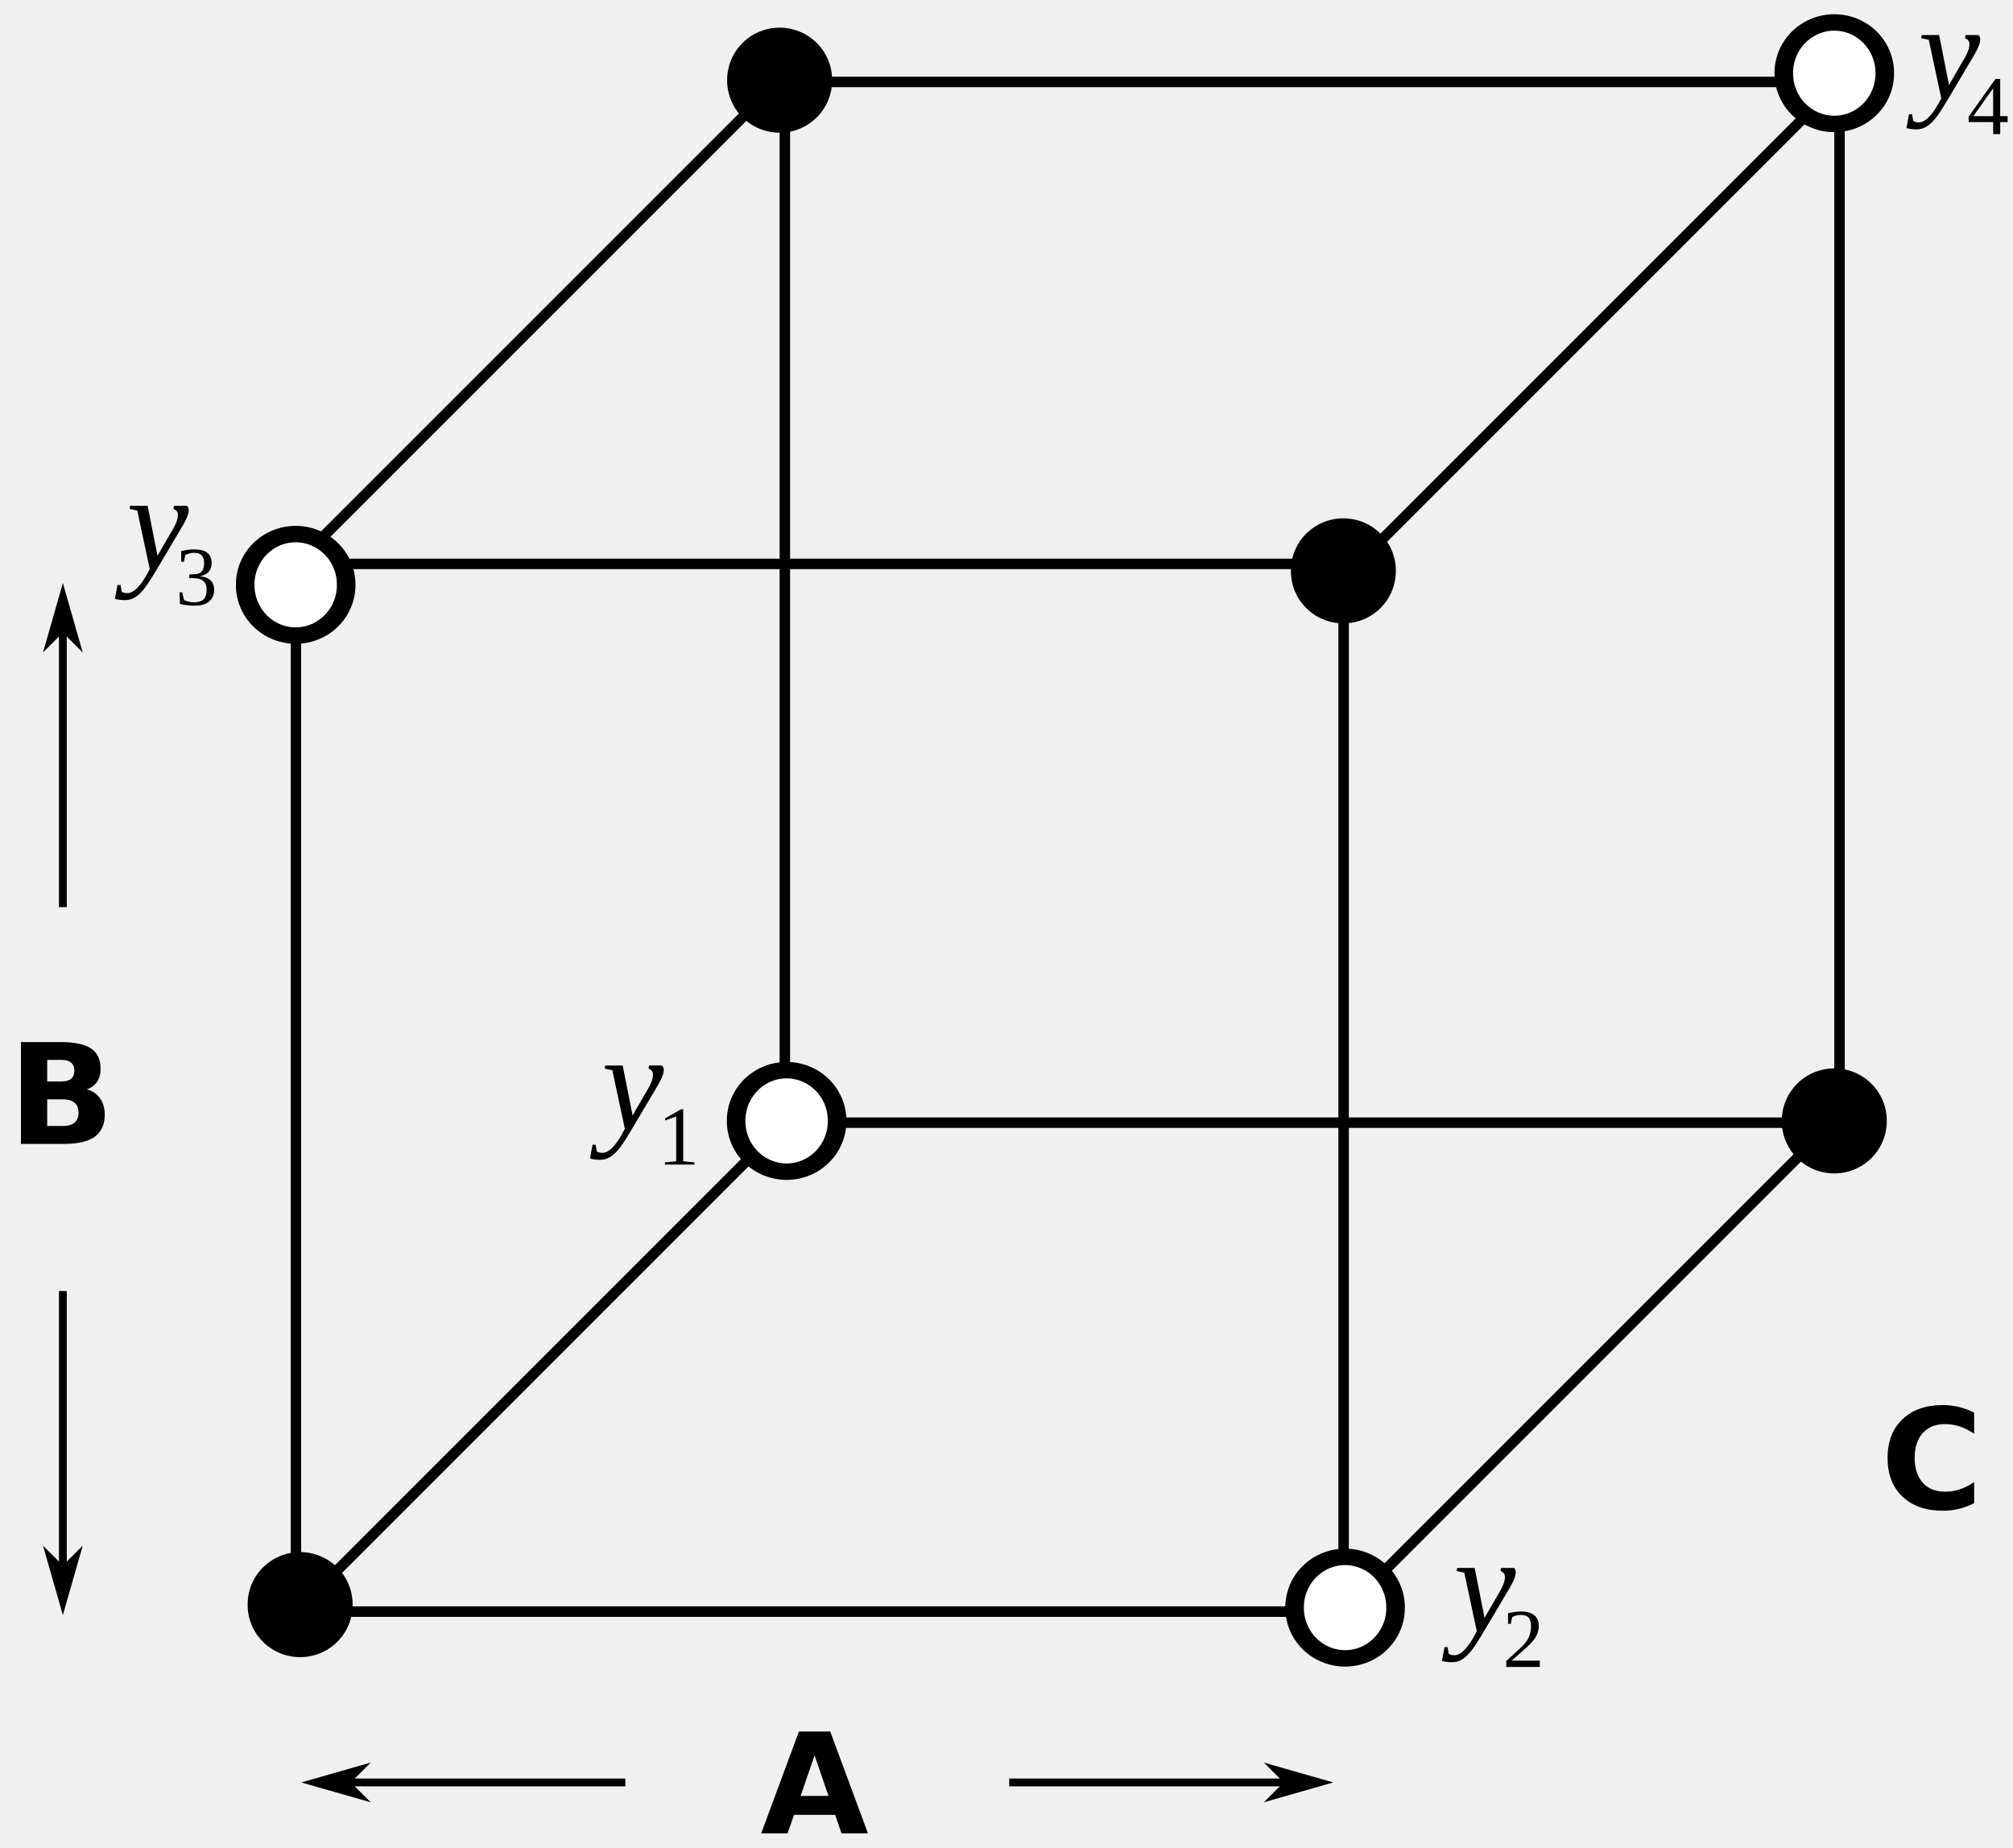
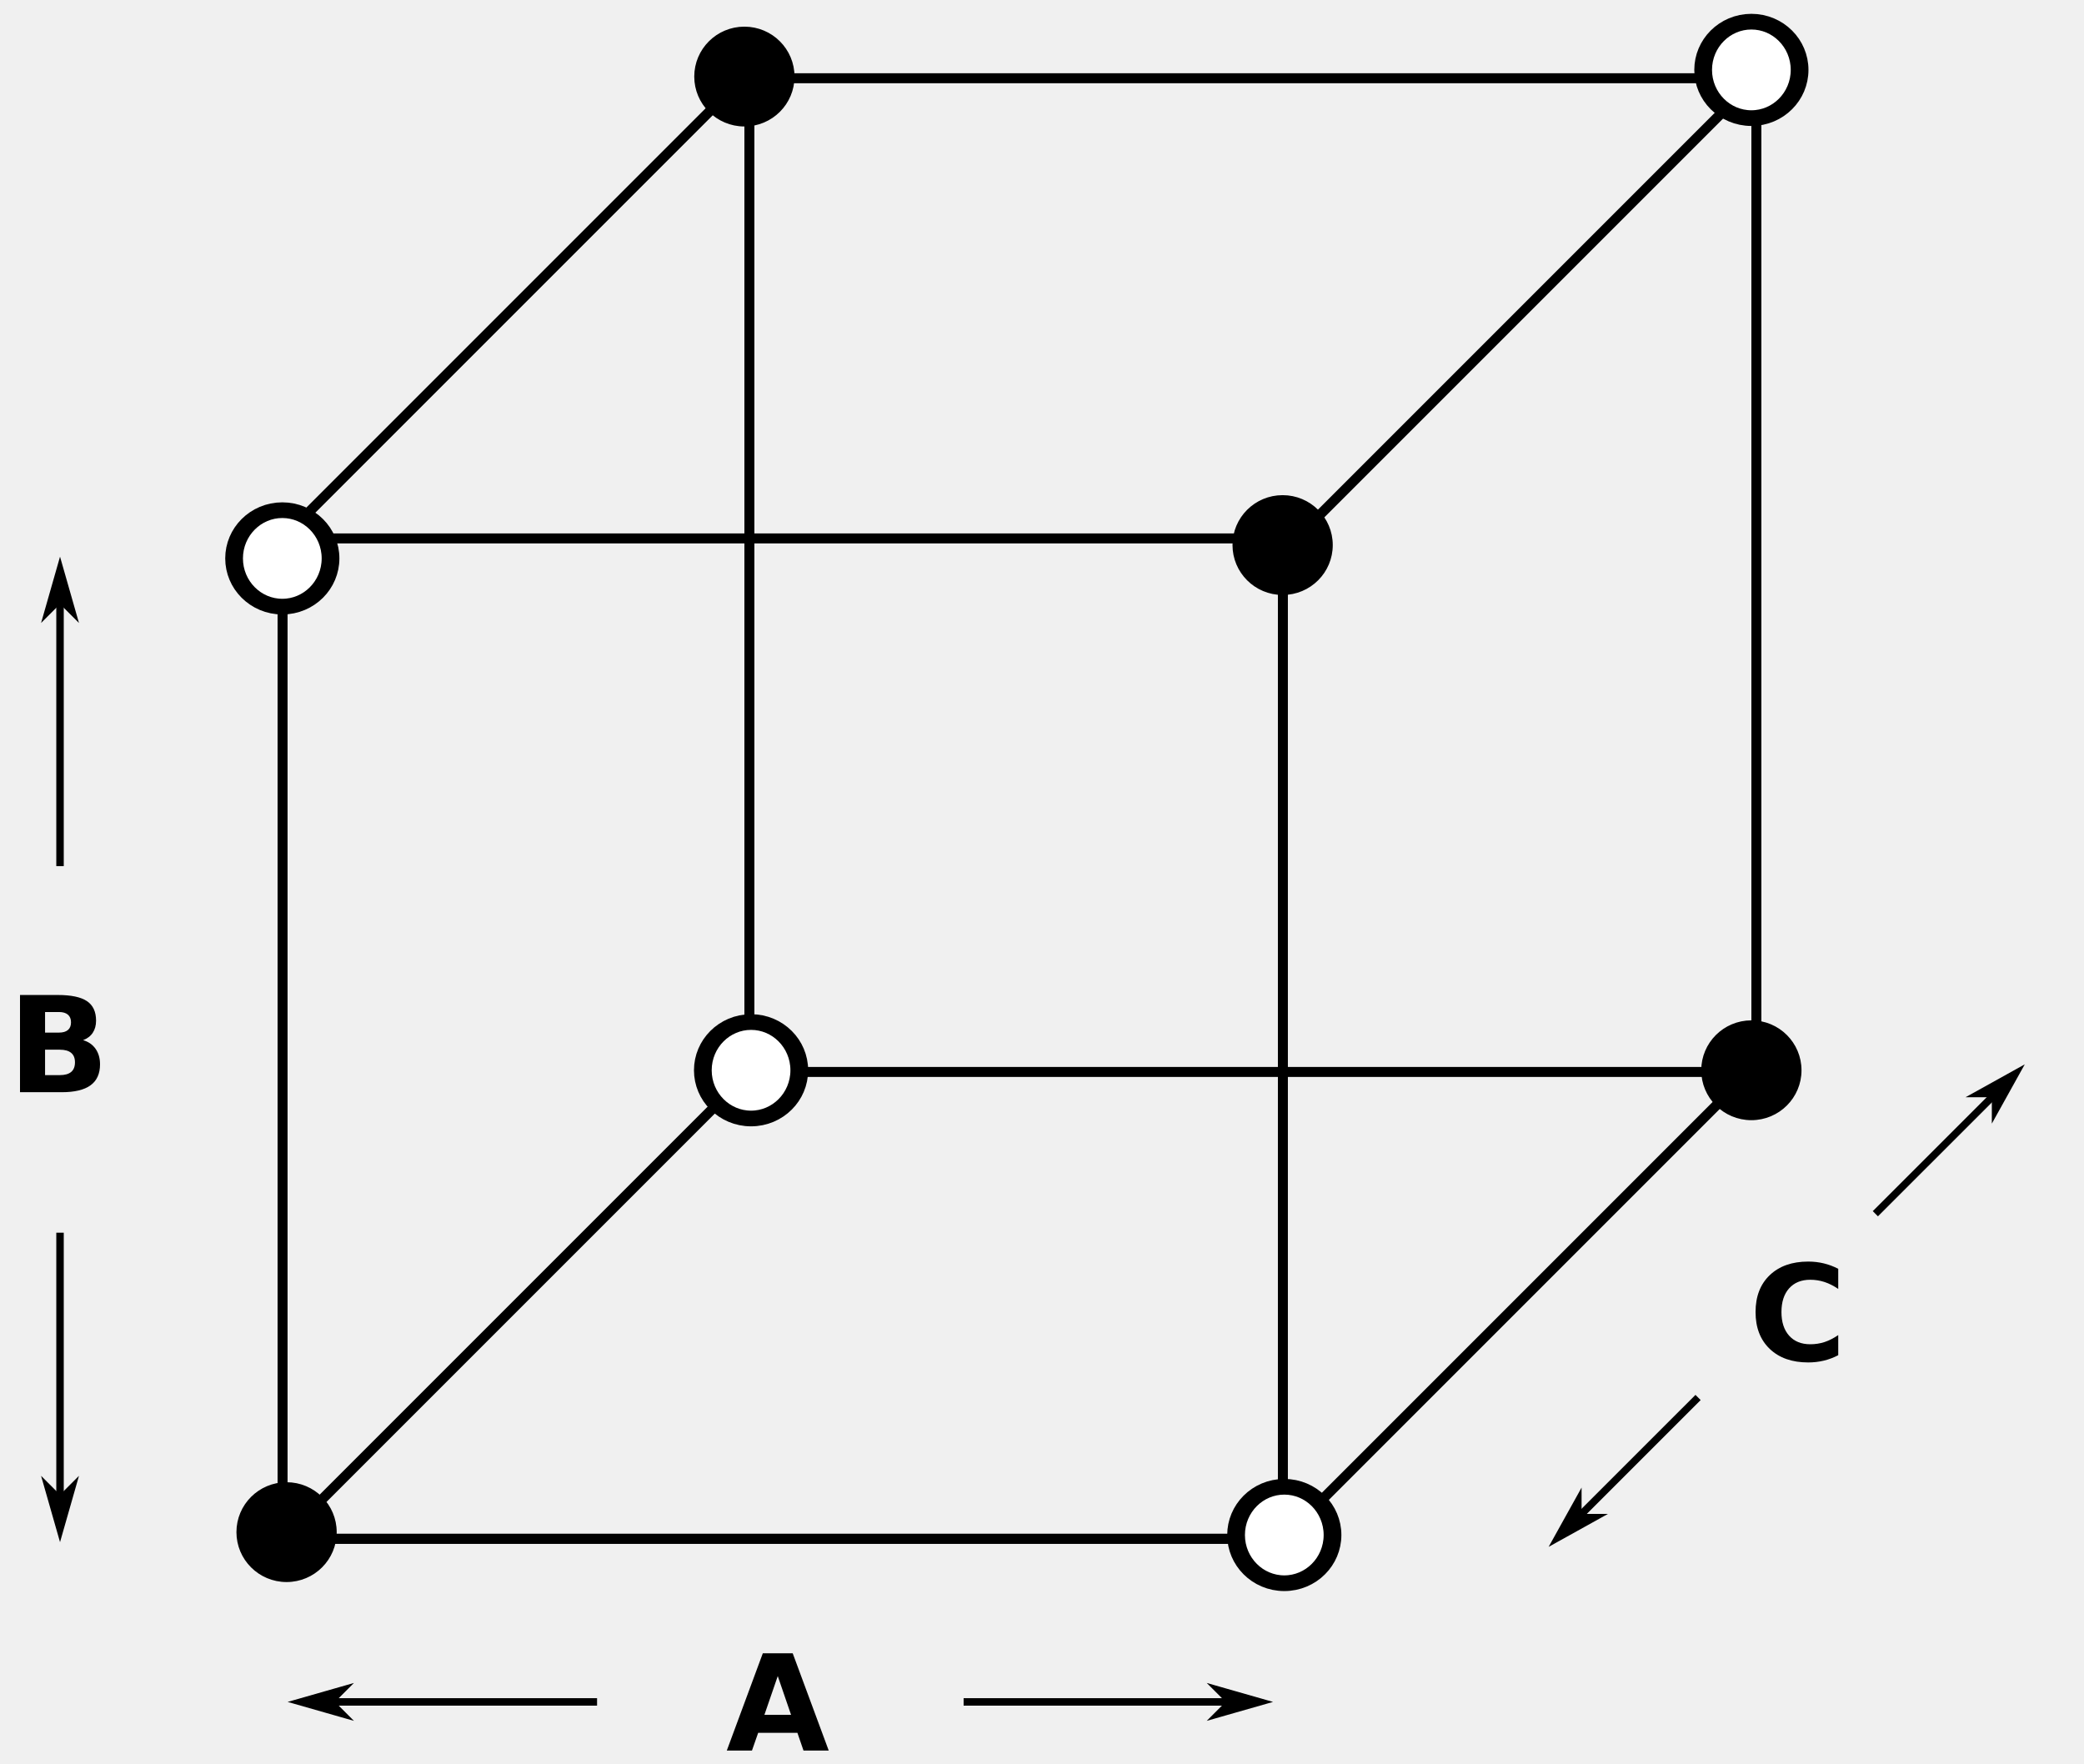
- <svg xmlns="http://www.w3.org/2000/svg" width="576.42" height="528.96" id="svg2" version="1.1">
+ <svg xmlns="http://www.w3.org/2000/svg" width="625" height="528.96" id="svg2" version="1.1">
  <defs id="defs4">
    <marker orient="auto" refY="0" refX="0" id="Arrow1Mstart" style="overflow:visible">
      <path id="path3831" d="M 0,0 5,-5 -12.5,0 5,5 0,0 z" style="fill-rule:evenodd;stroke:#000000;stroke-width:1pt;marker-start:none" transform="matrix(0.4,0,0,0.4,4,0)" />
    </marker>
  </defs>
  <g id="layer1" transform="translate(-22.75461,-485.4024)" style="display:inline">
    <path id="path3668" d="m 249.498,508.865 297.01,0" style="fill:none;stroke:#000000;stroke-width:2.995;stroke-linecap:butt;stroke-linejoin:miter;stroke-miterlimit:4;stroke-opacity:1;stroke-dasharray:none" />
    <path id="path3596" d="M 107.5,946.862 247.51,806.853" style="fill:none;stroke:#000000;stroke-width:3;stroke-linecap:butt;stroke-linejoin:miter;stroke-miterlimit:4;stroke-opacity:1;stroke-dasharray:none" />
    <path style="fill:none;stroke:#000000;stroke-width:3;stroke-linecap:butt;stroke-linejoin:miter;stroke-miterlimit:4;stroke-opacity:1;stroke-dasharray:none" d="M 407.5,946.862 547.51,806.853" id="path3654" />
    <path id="path3656" d="M 411.5,646.862 551.51,506.853" style="fill:none;stroke:#000000;stroke-width:3;stroke-linecap:butt;stroke-linejoin:miter;stroke-miterlimit:4;stroke-opacity:1;stroke-dasharray:none" />
    <path style="fill:none;stroke:#000000;stroke-width:3;stroke-linecap:butt;stroke-linejoin:miter;stroke-miterlimit:4;stroke-opacity:1;stroke-dasharray:none" d="M 107.5,646.862 247.51,506.853" id="path3658" />
    <path style="fill:none;stroke:#000000;stroke-width:2.995;stroke-linecap:butt;stroke-linejoin:miter;stroke-miterlimit:4;stroke-opacity:1;stroke-dasharray:none" d="m 107.498,649.855 0,297.01" id="path2816" />
    <path id="path3590" d="m 407.498,649.855 0,297.01" style="fill:none;stroke:#000000;stroke-width:2.995;stroke-linecap:butt;stroke-linejoin:miter;stroke-miterlimit:4;stroke-opacity:1;stroke-dasharray:none" />
    <path id="path3594" d="m 107.498,946.865 297.01,0" style="fill:none;stroke:#000000;stroke-width:2.995;stroke-linecap:butt;stroke-linejoin:miter;stroke-miterlimit:4;stroke-opacity:1;stroke-dasharray:none" />
-     <path style="fill:#000000;fill-opacity:1;stroke:#000000;stroke-width:3;stroke-miterlimit:4;stroke-opacity:1;stroke-dasharray:none;stroke-dashoffset:0" id="path3614" d="m 331.21,441.721 a 37.9,42.843 0 1 1 -75.799,0 37.9,42.843 0 1 1 75.799,0 z" transform="matrix(0.381578,0,0,0.3375497,134.0793,359.2593)" />
-     <path style="fill:#000000;fill-opacity:1;stroke:#000000;stroke-width:3;stroke-miterlimit:4;stroke-opacity:1;stroke-dasharray:none;stroke-dashoffset:0" id="path3618" d="m 331.21,441.721 a 37.9,42.843 0 1 1 -75.799,0 37.9,42.843 0 1 1 75.799,0 z" transform="matrix(0.381578,0,0,0.3375497,436.0793,657.2593)" />
+     <path style="fill:#000000;fill-opacity:1;stroke:#000000;stroke-width:3;stroke-miterlimit:4;stroke-opacity:1;stroke-dasharray:none;stroke-dashoffset:0" id="path3614" d="m 331.21,441.721 c 0,23.662 -16.968,42.843 -37.9,42.843 -20.931,0 -37.9,-19.181 -37.9,-42.843 0,-23.662 16.968,-42.843 37.9,-42.843 20.931,0 37.9,19.181 37.9,42.843 z" transform="matrix(0.381578,0,0,0.3375497,134.0793,359.2593)" />
+     <path style="fill:#000000;fill-opacity:1;stroke:#000000;stroke-width:3;stroke-miterlimit:4;stroke-opacity:1;stroke-dasharray:none;stroke-dashoffset:0" id="path3618" d="m 331.21,441.721 c 0,23.662 -16.968,42.843 -37.9,42.843 -20.931,0 -37.9,-19.181 -37.9,-42.843 0,-23.662 16.968,-42.843 37.9,-42.843 20.931,0 37.9,19.181 37.9,42.843 z" transform="matrix(0.381578,0,0,0.3375497,436.0793,657.2593)" />
    <path style="fill:none;stroke:#000000;stroke-width:2.995;stroke-linecap:butt;stroke-linejoin:miter;stroke-miterlimit:4;stroke-opacity:1;stroke-dasharray:none" d="m 107.498,646.865 297.01,0" id="path3630" />
    <path id="path3638" d="m 247.498,509.855 0,297.01" style="fill:none;stroke:#000000;stroke-width:2.995;stroke-linecap:butt;stroke-linejoin:miter;stroke-miterlimit:4;stroke-opacity:1;stroke-dasharray:none" />
    <path style="fill:none;stroke:#000000;stroke-width:2.995;stroke-linecap:butt;stroke-linejoin:miter;stroke-miterlimit:4;stroke-opacity:1;stroke-dasharray:none" d="m 549.498,509.855 0,297.01" id="path3640" />
    <path style="fill:none;stroke:#000000;stroke-width:2.995;stroke-linecap:butt;stroke-linejoin:miter;stroke-miterlimit:4;stroke-opacity:1;stroke-dasharray:none" d="m 249.498,806.865 297.01,0" id="path3642" />
-     <path transform="matrix(0.381578,0,0,0.3375497,436.0793,357.2593)" d="m 331.21,441.721 a 37.9,42.843 0 1 1 -75.799,0 37.9,42.843 0 1 1 75.799,0 z" id="path3616" style="fill:#ffffff;fill-opacity:1;stroke:#000000;stroke-width:13.932;stroke-miterlimit:4;stroke-opacity:1;stroke-dasharray:none;stroke-dashoffset:0" />
-     <path style="fill:#ffffff;fill-opacity:1;stroke:#000000;stroke-width:13.932;stroke-miterlimit:4;stroke-opacity:1;stroke-dasharray:none;stroke-dashoffset:0" id="path3660" d="m 331.21,441.721 a 37.9,42.843 0 1 1 -75.799,0 37.9,42.843 0 1 1 75.799,0 z" transform="matrix(0.381578,0,0,0.3375497,-4.499818,503.7575)" />
-     <path transform="matrix(0.381578,0,0,0.3375497,295.5002,499.7575)" d="m 331.21,441.721 a 37.9,42.843 0 1 1 -75.799,0 37.9,42.843 0 1 1 75.799,0 z" id="path3662" style="fill:#000000;fill-opacity:1;stroke:#000000;stroke-width:3;stroke-miterlimit:4;stroke-opacity:1;stroke-dasharray:none;stroke-dashoffset:0" />
-     <path style="fill:#000000;fill-opacity:1;stroke:#000000;stroke-width:3;stroke-miterlimit:4;stroke-opacity:1;stroke-dasharray:none;stroke-dashoffset:0" id="path3666" d="m 331.21,441.721 a 37.9,42.843 0 1 1 -75.799,0 37.9,42.843 0 1 1 75.799,0 z" transform="matrix(0.381578,0,0,0.3375497,-3.223878,795.7659)" />
-     <path transform="matrix(0.381578,0,0,0.3375497,136.0793,657.2593)" d="m 331.21,441.721 a 37.9,42.843 0 1 1 -75.799,0 37.9,42.843 0 1 1 75.799,0 z" id="path3620" style="fill:#ffffff;fill-opacity:1;stroke:#000000;stroke-width:13.932;stroke-miterlimit:4;stroke-opacity:1;stroke-dasharray:none;stroke-dashoffset:0" />
+     <path transform="matrix(0.381578,0,0,0.3375497,436.0793,357.2593)" d="m 331.21,441.721 c 0,23.662 -16.968,42.843 -37.9,42.843 -20.931,0 -37.9,-19.181 -37.9,-42.843 0,-23.662 16.968,-42.843 37.9,-42.843 20.931,0 37.9,19.181 37.9,42.843 z" id="path3616" style="fill:#ffffff;fill-opacity:1;stroke:#000000;stroke-width:13.932;stroke-miterlimit:4;stroke-opacity:1;stroke-dasharray:none;stroke-dashoffset:0" />
+     <path style="fill:#ffffff;fill-opacity:1;stroke:#000000;stroke-width:13.932;stroke-miterlimit:4;stroke-opacity:1;stroke-dasharray:none;stroke-dashoffset:0" id="path3660" d="m 331.21,441.721 c 0,23.662 -16.968,42.843 -37.9,42.843 -20.931,0 -37.9,-19.181 -37.9,-42.843 0,-23.662 16.968,-42.843 37.9,-42.843 20.931,0 37.9,19.181 37.9,42.843 z" transform="matrix(0.381578,0,0,0.3375497,-4.499818,503.7575)" />
+     <path transform="matrix(0.381578,0,0,0.3375497,295.5002,499.7575)" d="m 331.21,441.721 c 0,23.662 -16.968,42.843 -37.9,42.843 -20.931,0 -37.9,-19.181 -37.9,-42.843 0,-23.662 16.968,-42.843 37.9,-42.843 20.931,0 37.9,19.181 37.9,42.843 z" id="path3662" style="fill:#000000;fill-opacity:1;stroke:#000000;stroke-width:3;stroke-miterlimit:4;stroke-opacity:1;stroke-dasharray:none;stroke-dashoffset:0" />
+     <path style="fill:#000000;fill-opacity:1;stroke:#000000;stroke-width:3;stroke-miterlimit:4;stroke-opacity:1;stroke-dasharray:none;stroke-dashoffset:0" id="path3666" d="m 331.21,441.721 c 0,23.662 -16.968,42.843 -37.9,42.843 -20.931,0 -37.9,-19.181 -37.9,-42.843 0,-23.662 16.968,-42.843 37.9,-42.843 20.931,0 37.9,19.181 37.9,42.843 z" transform="matrix(0.381578,0,0,0.3375497,-3.223878,795.7659)" />
+     <path transform="matrix(0.381578,0,0,0.3375497,136.0793,657.2593)" d="m 331.21,441.721 c 0,23.662 -16.968,42.843 -37.9,42.843 -20.931,0 -37.9,-19.181 -37.9,-42.843 0,-23.662 16.968,-42.843 37.9,-42.843 20.931,0 37.9,19.181 37.9,42.843 z" id="path3620" style="fill:#ffffff;fill-opacity:1;stroke:#000000;stroke-width:13.932;stroke-miterlimit:4;stroke-opacity:1;stroke-dasharray:none;stroke-dashoffset:0" />
    <text xml:space="preserve" style="font-size:24px;font-style:normal;font-variant:normal;font-weight:normal;font-stretch:normal;text-align:start;line-height:125%;writing-mode:lr-tb;text-anchor:start;fill:#000000;fill-opacity:1;stroke:none;font-family:Times New Roman;-inkscape-font-specification:'Times New Roman,'" x="444.355" y="671.822" id="text3831">
      <tspan y="671.822" x="444.355" id="tspan3833" />
    </text>
    <text xml:space="preserve" style="font-size:40px;font-style:normal;font-variant:normal;font-weight:bold;font-stretch:normal;text-align:start;line-height:125%;writing-mode:lr-tb;text-anchor:start;fill:#000000;fill-opacity:1;stroke:none;font-family:Bitstream Vera Sans;-inkscape-font-specification:Bitstream Vera Sans Bold" x="240.524" y="1010.362" id="text2935">
      <tspan id="tspan2937" x="240.524" y="1010.362">A</tspan>
    </text>
    <path style="fill:none;stroke:#000000;stroke-width:2.995;stroke-linecap:butt;stroke-linejoin:miter;stroke-miterlimit:4;stroke-opacity:1;stroke-dasharray:none" d="m 107.498,946.865 297.01,0" id="path2939" />
    <text id="text2941" y="812.94" x="25.083" style="font-size:40px;font-style:normal;font-variant:normal;font-weight:bold;font-stretch:normal;text-align:start;line-height:125%;writing-mode:lr-tb;text-anchor:start;fill:#000000;fill-opacity:1;stroke:none;font-family:Bitstream Vera Sans;-inkscape-font-specification:Bitstream Vera Sans Bold" xml:space="preserve">
      <tspan y="812.94" x="25.083" id="tspan2943">B</tspan>
    </text>
-     <text xml:space="preserve" style="font-size:40px;font-style:normal;font-variant:normal;font-weight:bold;font-stretch:normal;text-align:start;line-height:125%;writing-mode:lr-tb;text-anchor:start;fill:#000000;fill-opacity:1;stroke:none;font-family:Bitstream Vera Sans;-inkscape-font-specification:Bitstream Vera Sans Bold" x="561.255" y="917.418" id="text2945">
-       <tspan id="tspan2947" x="561.255" y="917.418">C</tspan>
+     <text xml:space="preserve" style="font-size:40px;font-style:normal;font-variant:normal;font-weight:bold;font-stretch:normal;text-align:start;line-height:125%;writing-mode:lr-tb;text-anchor:start;fill:#000000;fill-opacity:1;stroke:none;font-family:Bitstream Vera Sans;-inkscape-font-specification:Bitstream Vera Sans Bold" x="547.255" y="893.418" id="text2945">
+       <tspan id="tspan2947" x="547.255" y="893.418">C</tspan>
    </text>
-     <path style="fill:#ffffff;fill-opacity:1;stroke:#000000;stroke-width:13.932;stroke-miterlimit:4;stroke-opacity:1;stroke-dasharray:none;stroke-dashoffset:0" id="path3664" d="m 331.21,441.721 a 37.9,42.843 0 1 1 -75.799,0 37.9,42.843 0 1 1 75.799,0 z" transform="matrix(0.381578,0,0,0.3375497,295.9995,796.6244)" />
+     <path style="fill:#ffffff;fill-opacity:1;stroke:#000000;stroke-width:13.932;stroke-miterlimit:4;stroke-opacity:1;stroke-dasharray:none;stroke-dashoffset:0" id="path3664" d="m 331.21,441.721 c 0,23.662 -16.968,42.843 -37.9,42.843 -20.931,0 -37.9,-19.181 -37.9,-42.843 0,-23.662 16.968,-42.843 37.9,-42.843 20.931,0 37.9,19.181 37.9,42.843 z" transform="matrix(0.381578,0,0,0.3375497,295.9995,796.6244)" />
    <path style="fill:none;stroke:#000000;stroke-width:2.238;stroke-linecap:butt;stroke-linejoin:miter;stroke-miterlimit:4;stroke-opacity:1;stroke-dasharray:none;marker-start:url(#Arrow1Mstart)" d="m 113.425,995.782 88.391,0" id="path3052" />
    <path id="path4266" d="m 400.137,995.782 -88.391,0" style="fill:none;stroke:#000000;stroke-width:2.238;stroke-linecap:butt;stroke-linejoin:miter;stroke-miterlimit:4;stroke-opacity:1;stroke-dasharray:none;marker-start:url(#Arrow1Mstart)" />
    <path id="path4268" d="m 40.757,943.461 0,-88.391" style="fill:none;stroke:#000000;stroke-width:2.238;stroke-linecap:butt;stroke-linejoin:miter;stroke-miterlimit:4;stroke-opacity:1;stroke-dasharray:none;marker-start:url(#Arrow1Mstart)" />
    <path style="fill:none;stroke:#000000;stroke-width:2.238;stroke-linecap:butt;stroke-linejoin:miter;stroke-miterlimit:4;stroke-opacity:1;stroke-dasharray:none;marker-start:url(#Arrow1Mstart)" d="m 40.757,656.749 0,88.391" id="path4270" />
+     <path style="fill:none;stroke:#000000;stroke-width:2.2;stroke-linecap:butt;stroke-linejoin:miter;stroke-miterlimit:4;stroke-opacity:1;stroke-dasharray:none;marker-start:url(#Arrow1Mstart)" d="m 626.926,807.651 -41.744,41.73" id="path3041" />
+     <path id="path3817" d="m 490.266,946.217 41.744,-41.73" style="fill:none;stroke:#000000;stroke-width:2.2;stroke-linecap:butt;stroke-linejoin:miter;stroke-miterlimit:4;stroke-opacity:1;stroke-dasharray:none;marker-start:url(#Arrow1Mstart)" />
  </g>
-   <g id="layer2" style="display:inline">
+   <g id="layer2" style="display:none" transform="translate(0,-4.3945312e-5)">
    <g transform="translate(-22.75461,-485.4024)" id="g3059">
      <text xml:space="preserve" style="font-size:40px;font-style:italic;font-variant:normal;font-weight:normal;font-stretch:normal;text-align:start;line-height:125%;writing-mode:lr-tb;text-anchor:start;fill:#000000;fill-opacity:1;stroke:none;font-family:Times New Roman;-inkscape-font-specification:'Times New Roman, Italic'" x="572.012" y="513.806" id="text3847">
        <tspan id="tspan3849" x="572.012" y="513.806">y</tspan>
      </text>
      <text id="text3851" y="523.806" x="586.012" style="font-size:24px;font-style:normal;font-variant:normal;font-weight:normal;font-stretch:normal;text-align:start;line-height:125%;writing-mode:lr-tb;text-anchor:start;fill:#000000;fill-opacity:1;stroke:none;font-family:Times New Roman;-inkscape-font-specification:'Times New Roman,'" xml:space="preserve">
        <tspan y="523.806" x="586.012" id="tspan3883">4</tspan>
      </text>
    </g>
    <g transform="translate(-22.75461,-485.4024)" style="display:inline" id="g3070">
      <text id="text3769" y="952.724" x="439.009" style="font-size:40px;font-style:italic;font-variant:normal;font-weight:normal;font-stretch:normal;text-align:start;line-height:125%;writing-mode:lr-tb;text-anchor:start;fill:#000000;fill-opacity:1;stroke:none;font-family:Times New Roman;-inkscape-font-specification:'Times New Roman, Italic'" xml:space="preserve">
        <tspan y="952.724" x="439.009" id="tspan3771">y</tspan>
      </text>
      <text xml:space="preserve" style="font-size:24px;font-style:normal;font-variant:normal;font-weight:normal;font-stretch:normal;text-align:start;line-height:125%;writing-mode:lr-tb;text-anchor:start;fill:#000000;fill-opacity:1;stroke:none;font-family:Times New Roman;-inkscape-font-specification:'Times New Roman,'" x="453.009" y="962.724" id="text3773">
        <tspan y="962.724" x="453.009" id="tspan3775">2</tspan>
      </text>
    </g>
    <g transform="translate(-22.75461,-485.4024)" style="display:inline" id="g3081">
      <text id="text3801" y="648.603" x="59.012" style="font-size:40px;font-style:italic;font-variant:normal;font-weight:normal;font-stretch:normal;text-align:start;line-height:125%;writing-mode:lr-tb;text-anchor:start;fill:#000000;fill-opacity:1;stroke:none;font-family:Times New Roman;-inkscape-font-specification:'Times New Roman, Italic'" xml:space="preserve">
        <tspan y="648.603" x="59.012" id="tspan3803">y</tspan>
      </text>
      <text xml:space="preserve" style="font-size:24px;font-style:normal;font-variant:normal;font-weight:normal;font-stretch:normal;text-align:start;line-height:125%;writing-mode:lr-tb;text-anchor:start;fill:#000000;fill-opacity:1;stroke:none;font-family:Times New Roman;-inkscape-font-specification:'Times New Roman,'" x="73.012" y="658.603" id="text3805">
        <tspan y="658.603" x="73.012" id="tspan3825">3</tspan>
      </text>
    </g>
    <g transform="translate(-22.75461,-485.4024)" style="display:inline" id="g3092">
      <text xml:space="preserve" style="font-size:40px;font-style:italic;font-variant:normal;font-weight:normal;font-stretch:normal;text-align:start;line-height:125%;writing-mode:lr-tb;text-anchor:start;fill:#000000;fill-opacity:1;stroke:none;font-family:Times New Roman;-inkscape-font-specification:'Times New Roman, Italic'" x="195.051" y="808.862" id="text3701">
        <tspan id="tspan3703" x="195.051" y="808.862">y</tspan>
      </text>
      <text id="text3705" y="818.862" x="211.051" style="font-size:24px;font-style:normal;font-variant:normal;font-weight:normal;font-stretch:normal;text-align:start;line-height:125%;writing-mode:lr-tb;text-anchor:start;fill:#000000;fill-opacity:1;stroke:none;font-family:Times New Roman;-inkscape-font-specification:'Times New Roman,'" xml:space="preserve">
        <tspan id="tspan3707" x="211.051" y="818.862">1</tspan>
      </text>
    </g>
  </g>
</svg>
